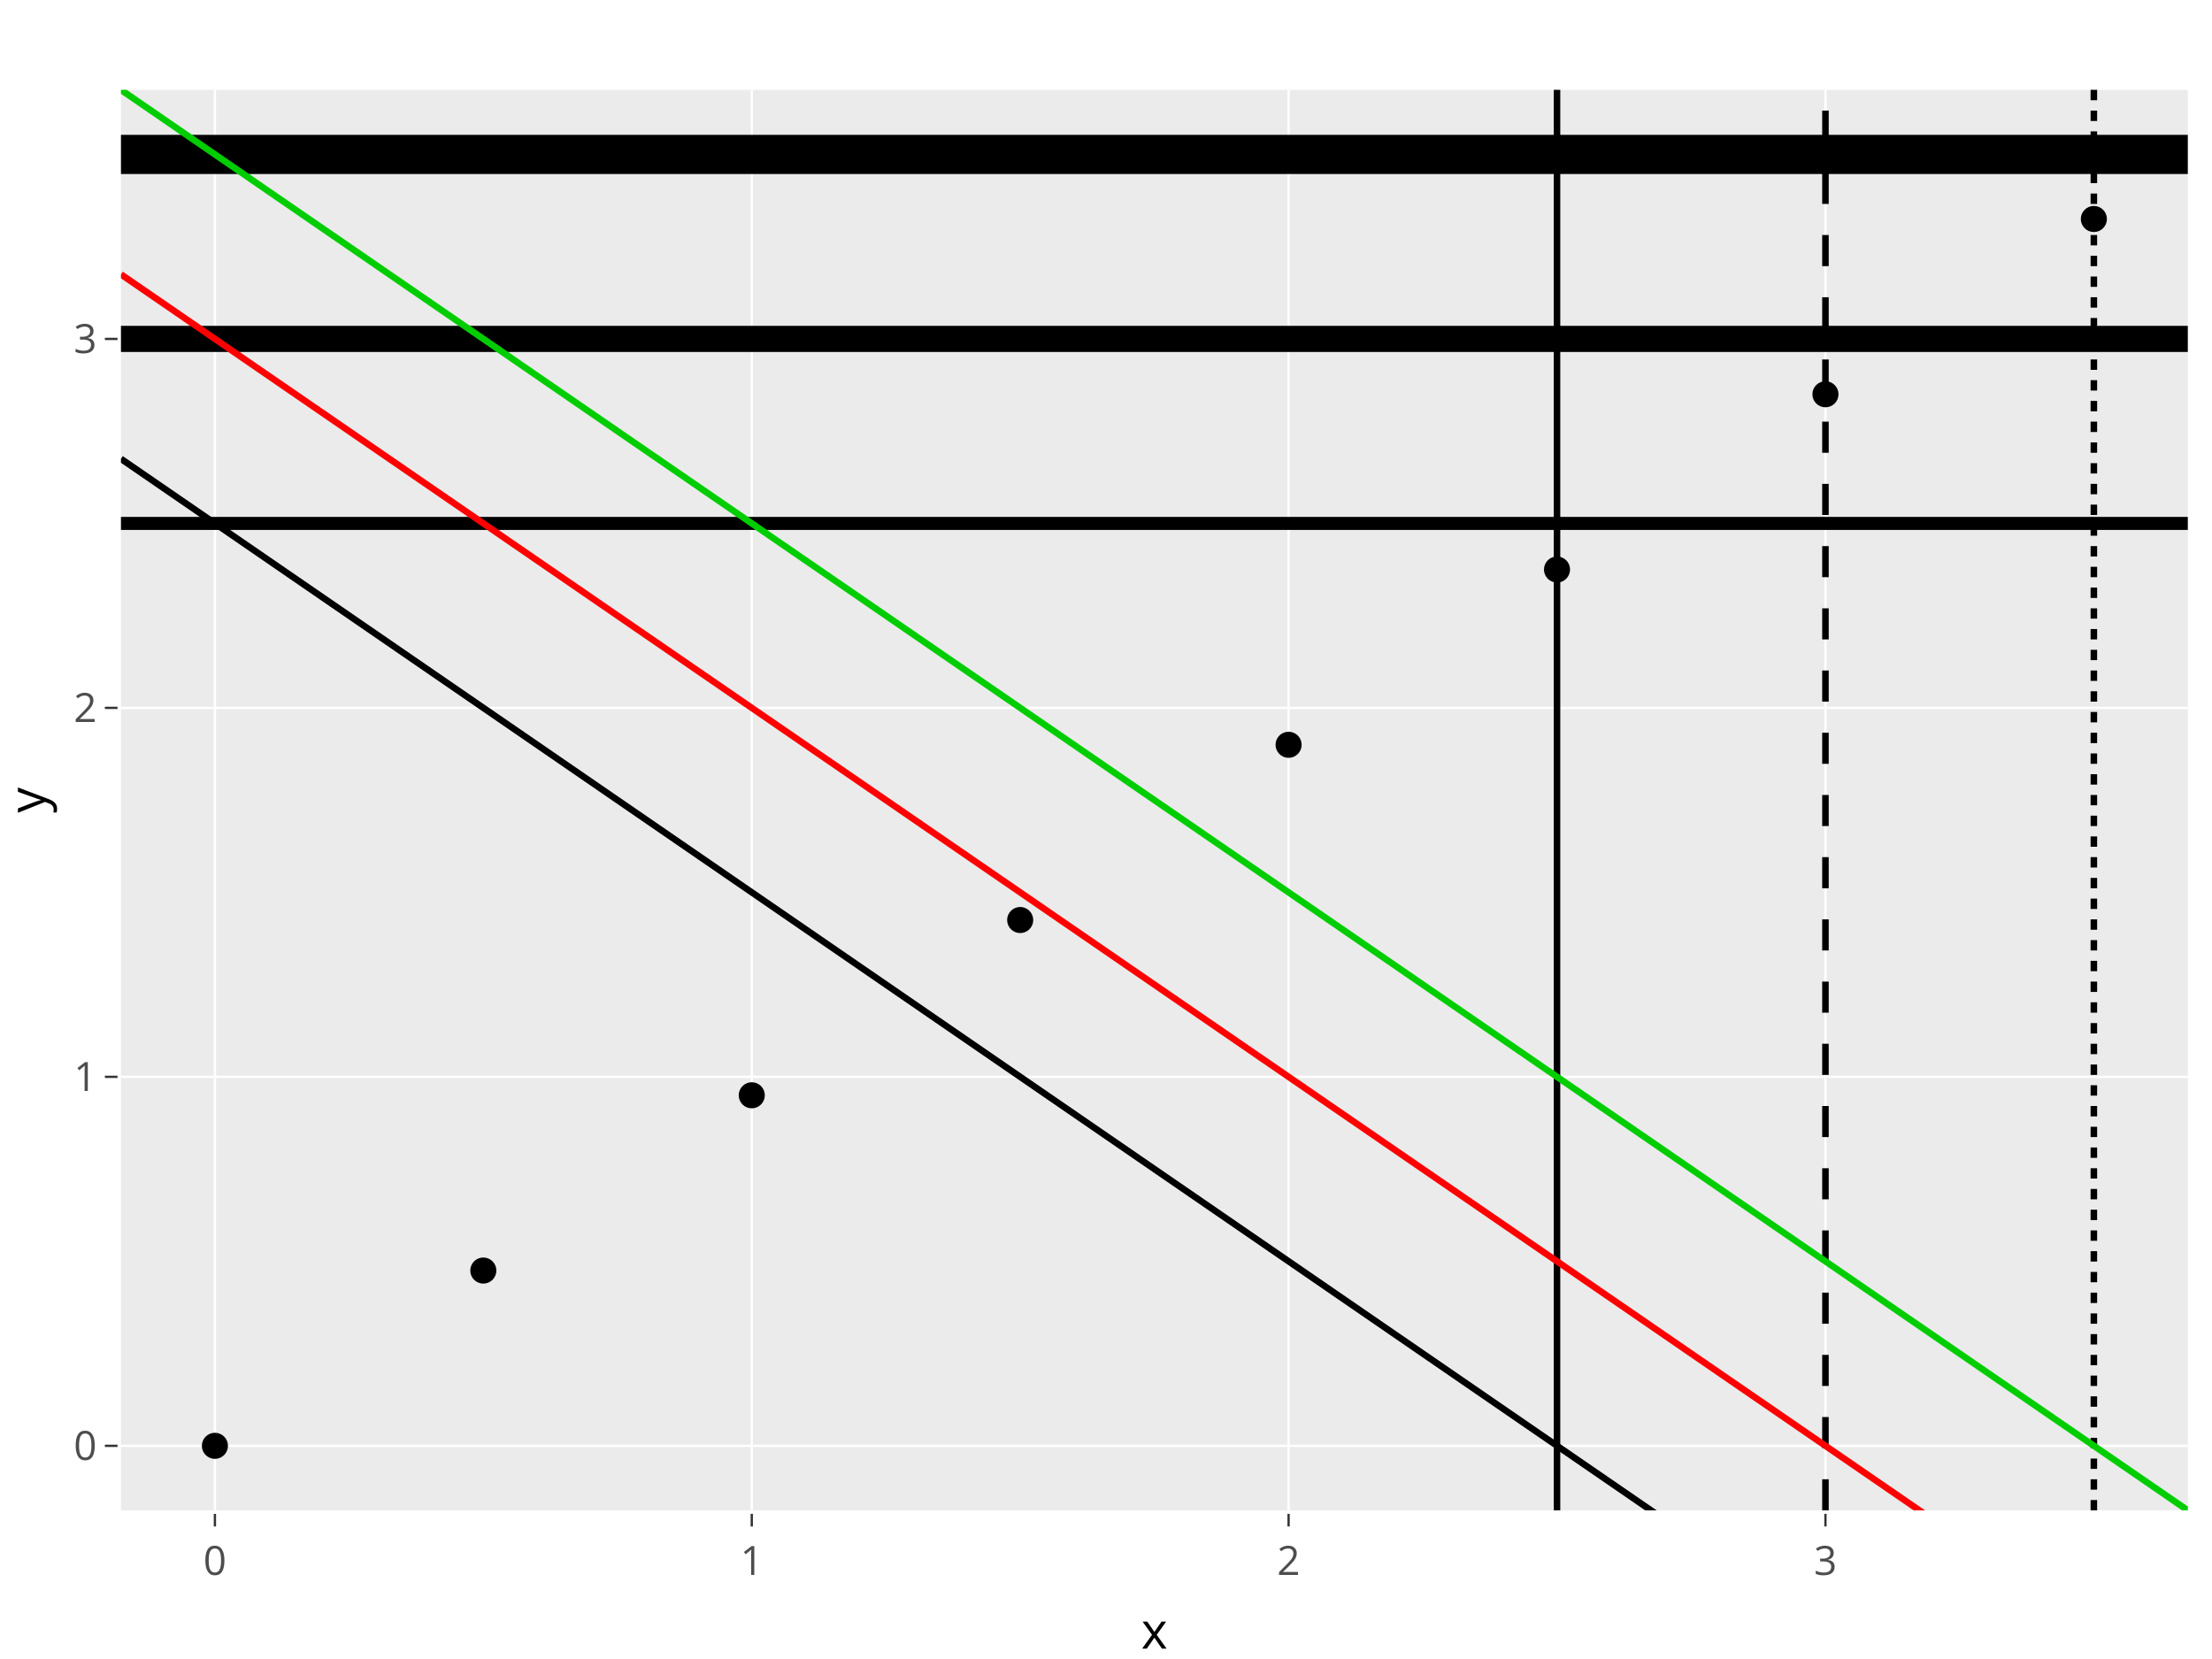
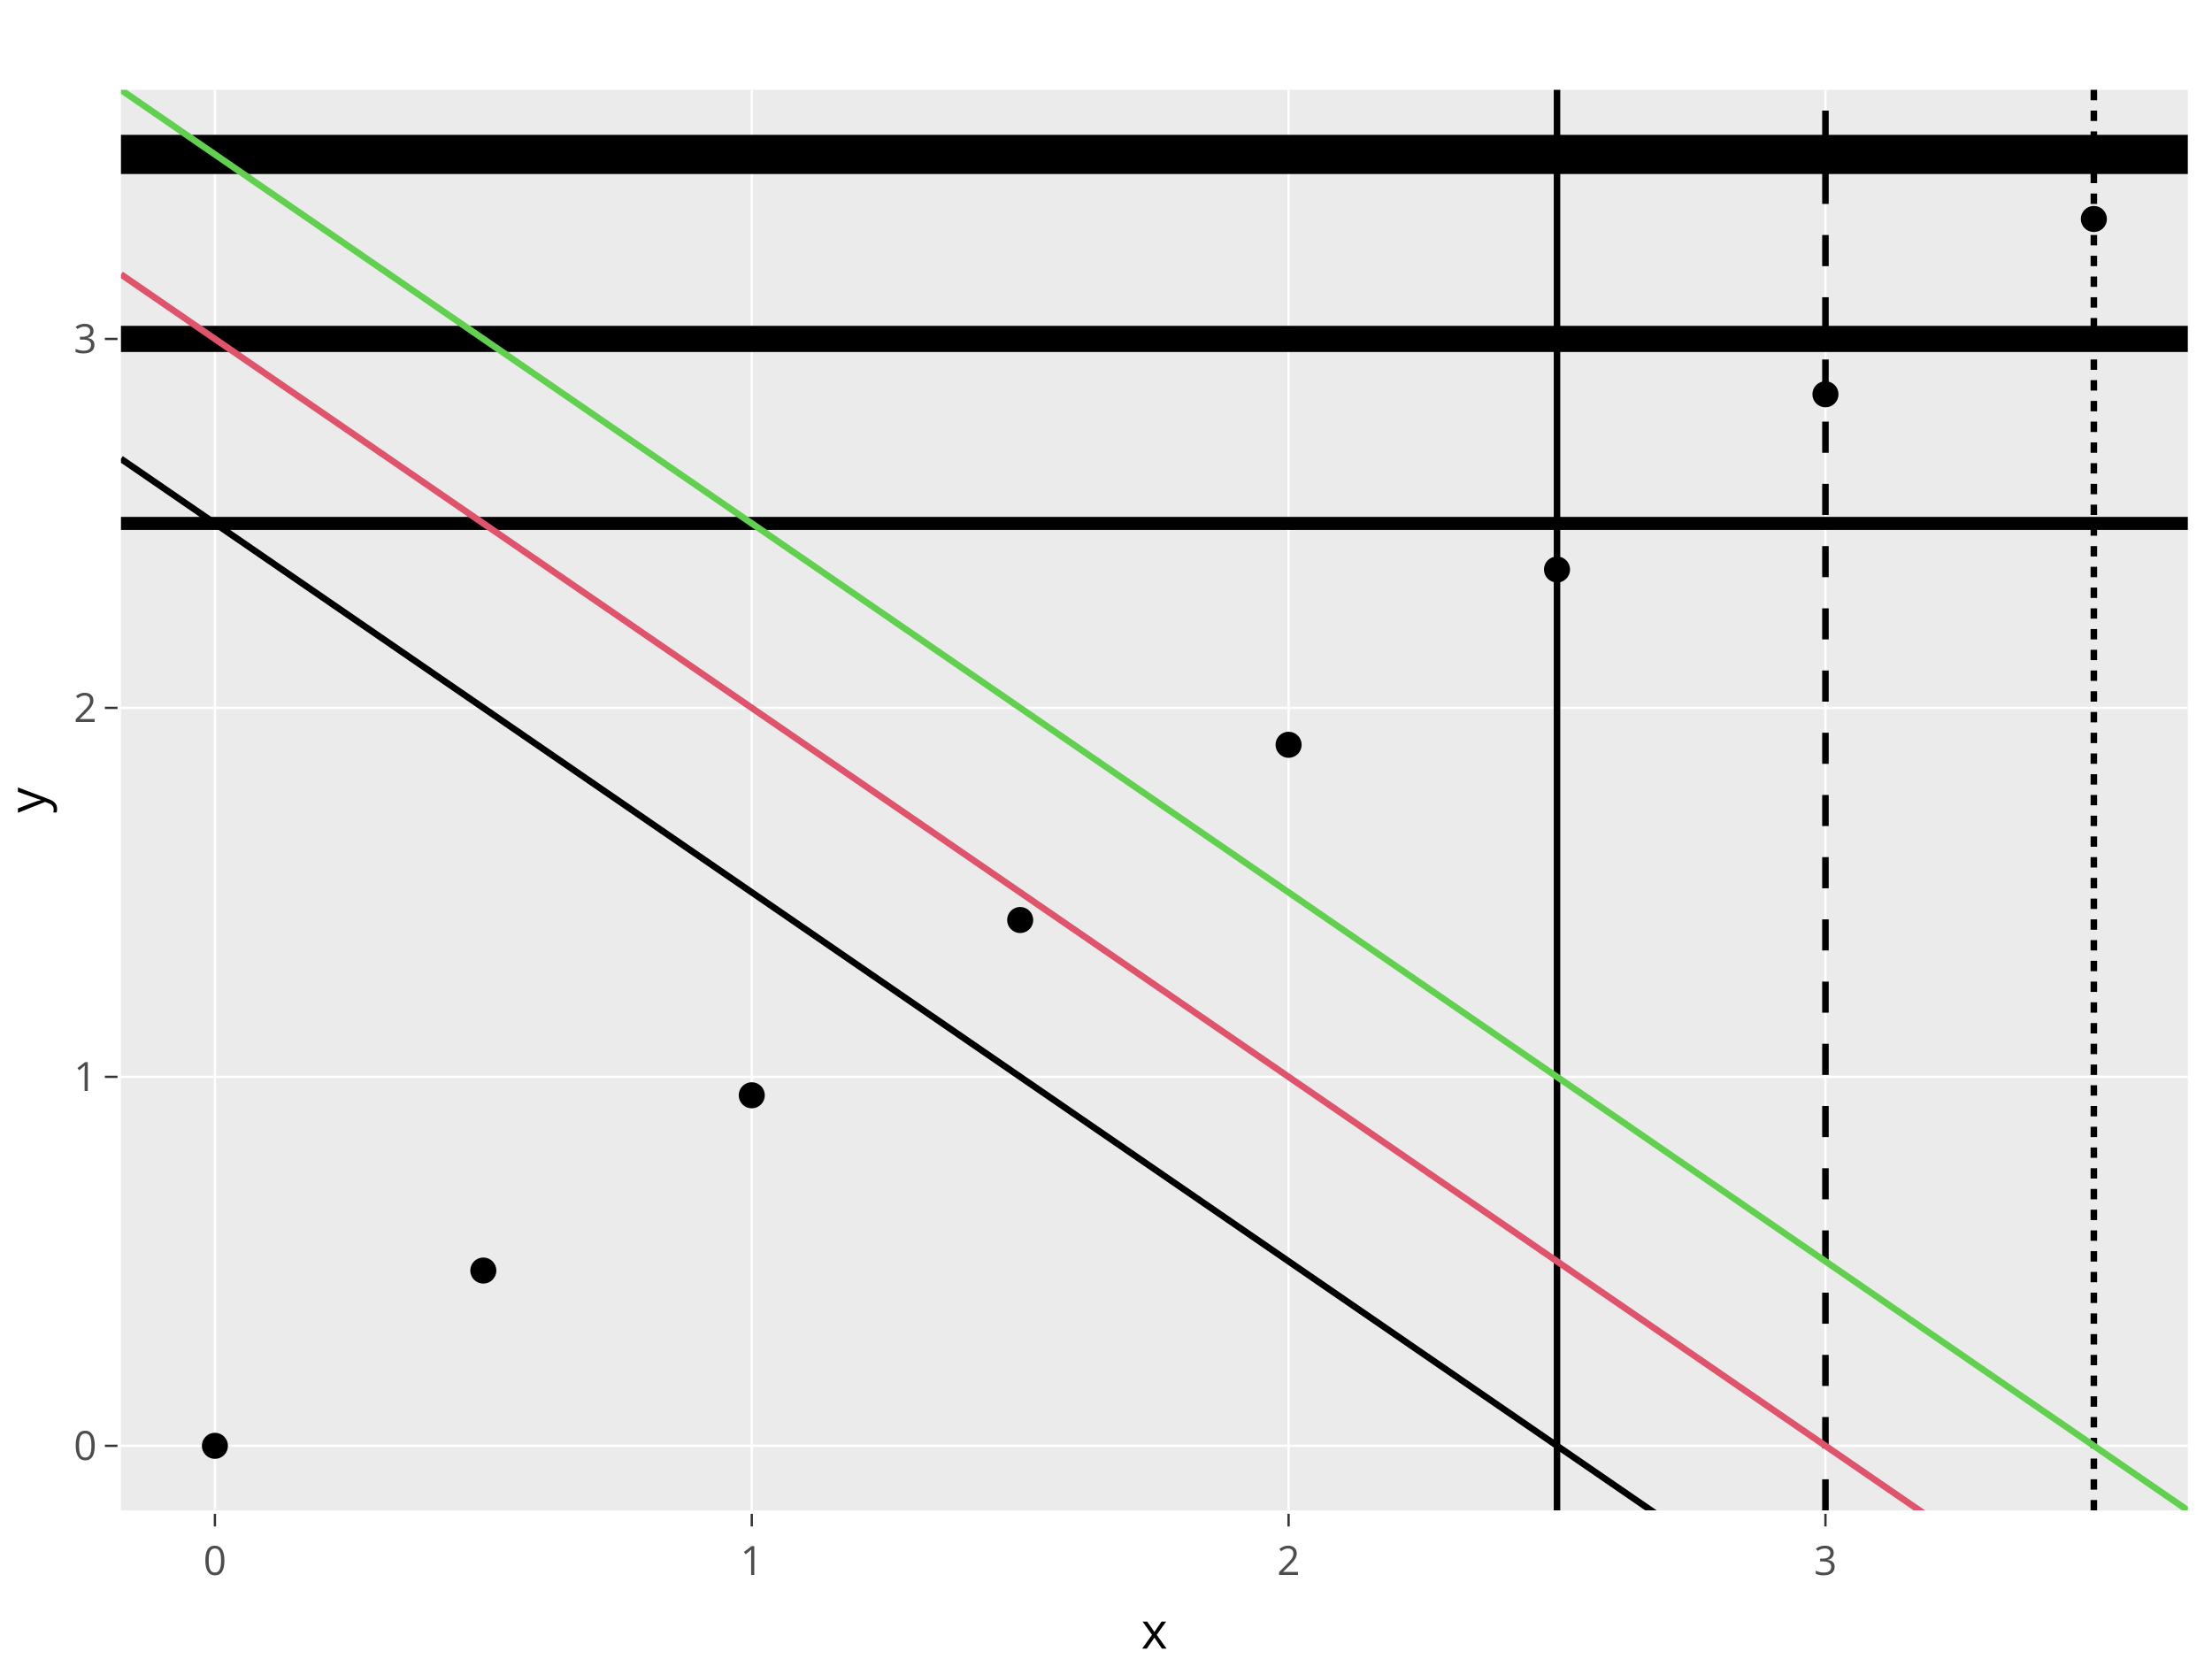
<svg xmlns="http://www.w3.org/2000/svg" class="main-svg" width="640" height="480" style="" viewBox="0 0 640 480">
  <rect x="0" y="0" width="640" height="480" style="fill: rgb(255, 255, 255); fill-opacity: 1;" />
  <defs id="defs-">
    <g class="clips">
      <clipPath id="clipxyplot" class="plotclip">
        <rect width="598" height="411" />
      </clipPath>
      <clipPath class="axesclip" id="clipx">
        <rect x="35" y="0" width="598" height="480" />
      </clipPath>
      <clipPath class="axesclip" id="clipy">
        <rect x="0" y="26" width="640" height="411" />
      </clipPath>
      <clipPath class="axesclip" id="clipxy">
        <rect x="35" y="26" width="598" height="411" />
      </clipPath>
    </g>
    <g class="gradients" />
  </defs>
  <g class="bglayer">
    <rect class="bg" x="35" y="26" width="598" height="411" style="fill: rgb(235, 235, 235); fill-opacity: 1; stroke-width: 0;" />
  </g>
  <g class="layer-below">
    <g class="imagelayer" />
    <g class="shapelayer" />
  </g>
  <g class="cartesianlayer">
    <g class="subplot xy">
      <g class="layer-subplot">
        <g class="shapelayer" />
        <g class="imagelayer" />
      </g>
      <g class="gridlayer">
        <g class="x">
          <path class="xgrid crisp" transform="translate(62.18,0)" d="M0,26v411" style="stroke: rgb(255, 255, 255); stroke-opacity: 1; stroke-width: 0.664px;" />
          <path class="xgrid crisp" transform="translate(217.51,0)" d="M0,26v411" style="stroke: rgb(255, 255, 255); stroke-opacity: 1; stroke-width: 0.664px;" />
          <path class="xgrid crisp" transform="translate(372.83,0)" d="M0,26v411" style="stroke: rgb(255, 255, 255); stroke-opacity: 1; stroke-width: 0.664px;" />
          <path class="xgrid crisp" transform="translate(528.16,0)" d="M0,26v411" style="stroke: rgb(255, 255, 255); stroke-opacity: 1; stroke-width: 0.664px;" />
        </g>
        <g class="y">
          <path class="ygrid crisp" transform="translate(0,418.32)" d="M35,0h598" style="stroke: rgb(255, 255, 255); stroke-opacity: 1; stroke-width: 0.664px;" />
          <path class="ygrid crisp" transform="translate(0,311.56)" d="M35,0h598" style="stroke: rgb(255, 255, 255); stroke-opacity: 1; stroke-width: 0.664px;" />
          <path class="ygrid crisp" transform="translate(0,204.81)" d="M35,0h598" style="stroke: rgb(255, 255, 255); stroke-opacity: 1; stroke-width: 0.664px;" />
          <path class="ygrid crisp" transform="translate(0,98.06)" d="M35,0h598" style="stroke: rgb(255, 255, 255); stroke-opacity: 1; stroke-width: 0.664px;" />
        </g>
      </g>
      <g class="zerolinelayer" />
      <path class="xlines-below" />
      <path class="ylines-below" />
      <g class="overlines-below" />
      <g class="xaxislayer-below" />
      <g class="yaxislayer-below" />
      <g class="overaxes-below" />
      <g class="plot" transform="translate(35, 26)" clip-path="url('#clipxyplot')">
        <g class="scatterlayer mlayer">
          <g class="trace scatter trace-vdiffr-plotly-1" style="stroke-miterlimit: 2; opacity: 1;">
            <g class="fills" />
            <g class="errorbars" />
            <g class="lines" />
            <g class="points">
              <path class="point" transform="translate(27.18,392.32)" d="M2.83,0A2.83,2.83 0 1,1 0,-2.83A2.83,2.83 0 0,1 2.83,0Z" style="opacity: 1; stroke-width: 1.89px; fill: rgb(0, 0, 0); fill-opacity: 1; stroke: rgb(0, 0, 0); stroke-opacity: 1;" />
              <path class="point" transform="translate(104.84,341.61)" d="M2.83,0A2.83,2.83 0 1,1 0,-2.83A2.83,2.83 0 0,1 2.83,0Z" style="opacity: 1; stroke-width: 1.89px; fill: rgb(0, 0, 0); fill-opacity: 1; stroke: rgb(0, 0, 0); stroke-opacity: 1;" />
              <path class="point" transform="translate(182.51,290.9)" d="M2.83,0A2.83,2.83 0 1,1 0,-2.83A2.83,2.83 0 0,1 2.83,0Z" style="opacity: 1; stroke-width: 1.89px; fill: rgb(0, 0, 0); fill-opacity: 1; stroke: rgb(0, 0, 0); stroke-opacity: 1;" />
              <path class="point" transform="translate(260.17,240.19)" d="M2.83,0A2.83,2.83 0 1,1 0,-2.83A2.83,2.83 0 0,1 2.83,0Z" style="opacity: 1; stroke-width: 1.89px; fill: rgb(0, 0, 0); fill-opacity: 1; stroke: rgb(0, 0, 0); stroke-opacity: 1;" />
              <path class="point" transform="translate(337.83,189.49)" d="M2.83,0A2.83,2.83 0 1,1 0,-2.83A2.83,2.83 0 0,1 2.83,0Z" style="opacity: 1; stroke-width: 1.89px; fill: rgb(0, 0, 0); fill-opacity: 1; stroke: rgb(0, 0, 0); stroke-opacity: 1;" />
              <path class="point" transform="translate(415.49,138.78)" d="M2.83,0A2.83,2.83 0 1,1 0,-2.83A2.83,2.83 0 0,1 2.83,0Z" style="opacity: 1; stroke-width: 1.89px; fill: rgb(0, 0, 0); fill-opacity: 1; stroke: rgb(0, 0, 0); stroke-opacity: 1;" />
              <path class="point" transform="translate(493.16,88.07)" d="M2.83,0A2.83,2.83 0 1,1 0,-2.83A2.83,2.83 0 0,1 2.83,0Z" style="opacity: 1; stroke-width: 1.89px; fill: rgb(0, 0, 0); fill-opacity: 1; stroke: rgb(0, 0, 0); stroke-opacity: 1;" />
              <path class="point" transform="translate(570.82,37.36)" d="M2.83,0A2.83,2.83 0 1,1 0,-2.83A2.83,2.83 0 0,1 2.83,0Z" style="opacity: 1; stroke-width: 1.89px; fill: rgb(0, 0, 0); fill-opacity: 1; stroke: rgb(0, 0, 0); stroke-opacity: 1;" />
            </g>
            <g class="text" />
          </g>
          <g class="trace scatter trace-vdiffr-plotly-2" style="stroke-miterlimit: 2; opacity: 1;">
            <g class="fills" />
            <g class="errorbars" />
            <g class="lines">
              <path class="js-line" d="M415.49,411L415.49,0" style="vector-effect: non-scaling-stroke; fill: none; stroke: rgb(0, 0, 0); stroke-opacity: 1; stroke-width: 1.89px; opacity: 1;" />
            </g>
            <g class="points" />
            <g class="text" />
          </g>
          <g class="trace scatter trace-vdiffr-plotly-3" style="stroke-miterlimit: 2; opacity: 1;">
            <g class="fills" />
            <g class="errorbars" />
            <g class="lines">
              <path class="js-line" d="M493.16,411L493.16,0" style="vector-effect: non-scaling-stroke; fill: none; stroke: rgb(0, 0, 0); stroke-opacity: 1; stroke-width: 1.89px; opacity: 1; stroke-dasharray: 9px, 9px;" />
            </g>
            <g class="points" />
            <g class="text" />
          </g>
          <g class="trace scatter trace-vdiffr-plotly-4" style="stroke-miterlimit: 2; opacity: 1;">
            <g class="fills" />
            <g class="errorbars" />
            <g class="lines">
              <path class="js-line" d="M570.82,411L570.82,0" style="vector-effect: non-scaling-stroke; fill: none; stroke: rgb(0, 0, 0); stroke-opacity: 1; stroke-width: 1.89px; opacity: 1; stroke-dasharray: 3px, 3px;" />
            </g>
            <g class="points" />
            <g class="text" />
          </g>
          <g class="trace scatter trace-vdiffr-plotly-5" style="stroke-miterlimit: 2; opacity: 1;">
            <g class="fills" />
            <g class="errorbars" />
            <g class="lines">
              <path class="js-line" d="M0,125.44L598,125.44" style="vector-effect: non-scaling-stroke; fill: none; stroke: rgb(0, 0, 0); stroke-opacity: 1; stroke-width: 3.78px; opacity: 1;" />
            </g>
            <g class="points" />
            <g class="text" />
          </g>
          <g class="trace scatter trace-vdiffr-plotly-6" style="stroke-miterlimit: 2; opacity: 1;">
            <g class="fills" />
            <g class="errorbars" />
            <g class="lines">
              <path class="js-line" d="M0,72.06L598,72.06" style="vector-effect: non-scaling-stroke; fill: none; stroke: rgb(0, 0, 0); stroke-opacity: 1; stroke-width: 7.559px; opacity: 1;" />
            </g>
            <g class="points" />
            <g class="text" />
          </g>
          <g class="trace scatter trace-vdiffr-plotly-7" style="stroke-miterlimit: 2; opacity: 1;">
            <g class="fills" />
            <g class="errorbars" />
            <g class="lines">
              <path class="js-line" d="M0,18.68L598,18.68" style="vector-effect: non-scaling-stroke; fill: none; stroke: rgb(0, 0, 0); stroke-opacity: 1; stroke-width: 11.339px; opacity: 1;" />
            </g>
            <g class="points" />
            <g class="text" />
          </g>
          <g class="trace scatter trace-vdiffr-plotly-8" style="stroke-miterlimit: 2; opacity: 1;">
            <g class="fills" />
            <g class="errorbars" />
            <g class="lines">
              <path class="js-line" d="M0,106.75L598,517.75" style="vector-effect: non-scaling-stroke; fill: none; stroke: rgb(0, 0, 0); stroke-opacity: 1; stroke-width: 1.89px; opacity: 1;" />
            </g>
            <g class="points" />
            <g class="text" />
          </g>
          <g class="trace scatter trace-vdiffr-plotly-9" style="stroke-miterlimit: 2; opacity: 1;">
            <g class="fills" />
            <g class="errorbars" />
            <g class="lines">
-               <path class="js-line" d="M0,53.38L598,464.38" style="vector-effect: non-scaling-stroke; fill: none; stroke: rgb(255, 0, 0); stroke-opacity: 1; stroke-width: 1.89px; opacity: 1;" />
+               <path class="js-line" d="M0,53.38L598,464.38" style="vector-effect: non-scaling-stroke; fill: none; stroke: rgb(223, 83, 107); stroke-opacity: 1; stroke-width: 1.89px; opacity: 1;" />
            </g>
            <g class="points" />
            <g class="text" />
          </g>
          <g class="trace scatter trace-vdiffr-plotly-10" style="stroke-miterlimit: 2; opacity: 1;">
            <g class="fills" />
            <g class="errorbars" />
            <g class="lines">
-               <path class="js-line" d="M0,0L598,411" style="vector-effect: non-scaling-stroke; fill: none; stroke: rgb(0, 205, 0); stroke-opacity: 1; stroke-width: 1.89px; opacity: 1;" />
+               <path class="js-line" d="M0,0L598,411" style="vector-effect: non-scaling-stroke; fill: none; stroke: rgb(97, 208, 79); stroke-opacity: 1; stroke-width: 1.89px; opacity: 1;" />
            </g>
            <g class="points" />
            <g class="text" />
          </g>
        </g>
      </g>
      <g class="overplot" />
      <path class="xlines-above crisp" d="" style="fill: none; stroke-width: 1px; stroke: rgb(0, 0, 0); stroke-opacity: 0;" />
      <path class="ylines-above crisp" d="" style="fill: none; stroke-width: 1px; stroke: rgb(0, 0, 0); stroke-opacity: 0;" />
      <g class="overlines-above" />
      <g class="xaxislayer-above">
        <path class="xtick ticks crisp" d="M0,438v3.653" transform="translate(62.18,0)" style="stroke: rgb(51, 51, 51); stroke-opacity: 1; stroke-width: 0.664px;" />
        <path class="xtick ticks crisp" d="M0,438v3.653" transform="translate(217.51,0)" style="stroke: rgb(51, 51, 51); stroke-opacity: 1; stroke-width: 0.664px;" />
        <path class="xtick ticks crisp" d="M0,438v3.653" transform="translate(372.83,0)" style="stroke: rgb(51, 51, 51); stroke-opacity: 1; stroke-width: 0.664px;" />
        <path class="xtick ticks crisp" d="M0,438v3.653" transform="translate(528.16,0)" style="stroke: rgb(51, 51, 51); stroke-opacity: 1; stroke-width: 0.664px;" />
        <g class="xtick">
          <text text-anchor="middle" x="0" y="455.68" transform="translate(62.18,0)" style="font-family: 'Open Sans', verdana, arial, sans-serif; font-size: 11.69px; fill: rgb(77, 77, 77); fill-opacity: 1; white-space: pre;">0</text>
        </g>
        <g class="xtick">
          <text text-anchor="middle" x="0" y="455.68" transform="translate(217.51,0)" style="font-family: 'Open Sans', verdana, arial, sans-serif; font-size: 11.69px; fill: rgb(77, 77, 77); fill-opacity: 1; white-space: pre;">1</text>
        </g>
        <g class="xtick">
          <text text-anchor="middle" x="0" y="455.68" transform="translate(372.83,0)" style="font-family: 'Open Sans', verdana, arial, sans-serif; font-size: 11.69px; fill: rgb(77, 77, 77); fill-opacity: 1; white-space: pre;">2</text>
        </g>
        <g class="xtick">
          <text text-anchor="middle" x="0" y="455.68" transform="translate(528.16,0)" style="font-family: 'Open Sans', verdana, arial, sans-serif; font-size: 11.69px; fill: rgb(77, 77, 77); fill-opacity: 1; white-space: pre;">3</text>
        </g>
      </g>
      <g class="yaxislayer-above">
        <path class="ytick ticks crisp" d="M34,0h-3.653" transform="translate(0,418.32)" style="stroke: rgb(51, 51, 51); stroke-opacity: 1; stroke-width: 0.664px;" />
        <path class="ytick ticks crisp" d="M34,0h-3.653" transform="translate(0,311.56)" style="stroke: rgb(51, 51, 51); stroke-opacity: 1; stroke-width: 0.664px;" />
        <path class="ytick ticks crisp" d="M34,0h-3.653" transform="translate(0,204.81)" style="stroke: rgb(51, 51, 51); stroke-opacity: 1; stroke-width: 0.664px;" />
        <path class="ytick ticks crisp" d="M34,0h-3.653" transform="translate(0,98.06)" style="stroke: rgb(51, 51, 51); stroke-opacity: 1; stroke-width: 0.664px;" />
        <g class="ytick">
          <text text-anchor="end" x="28.009" y="4.091" transform="translate(0,418.32)" style="font-family: 'Open Sans', verdana, arial, sans-serif; font-size: 11.69px; fill: rgb(77, 77, 77); fill-opacity: 1; white-space: pre;">0</text>
        </g>
        <g class="ytick">
          <text text-anchor="end" x="28.009" y="4.091" transform="translate(0,311.56)" style="font-family: 'Open Sans', verdana, arial, sans-serif; font-size: 11.69px; fill: rgb(77, 77, 77); fill-opacity: 1; white-space: pre;">1</text>
        </g>
        <g class="ytick">
          <text text-anchor="end" x="28.009" y="4.091" transform="translate(0,204.81)" style="font-family: 'Open Sans', verdana, arial, sans-serif; font-size: 11.69px; fill: rgb(77, 77, 77); fill-opacity: 1; white-space: pre;">2</text>
        </g>
        <g class="ytick">
          <text text-anchor="end" x="28.009" y="4.091" transform="translate(0,98.06)" style="font-family: 'Open Sans', verdana, arial, sans-serif; font-size: 11.69px; fill: rgb(77, 77, 77); fill-opacity: 1; white-space: pre;">3</text>
        </g>
      </g>
      <g class="overaxes-above" />
    </g>
  </g>
  <g class="polarlayer" />
  <g class="ternarylayer" />
  <g class="geolayer" />
  <g class="funnelarealayer" />
  <g class="pielayer" />
  <g class="treemaplayer" />
  <g class="sunburstlayer" />
  <g class="glimages" />
  <defs id="topdefs-">
    <g class="clips" />
  </defs>
  <g class="layer-above">
    <g class="imagelayer" />
    <g class="shapelayer">
      <path data-index="0" fill-rule="evenodd" d="M35,437H633V26H35Z" style="opacity: 1; stroke: rgb(0, 0, 0); stroke-opacity: 0; fill: rgb(0, 0, 0); fill-opacity: 0; stroke-width: 0px;" />
    </g>
  </g>
  <g class="infolayer">
    <g class="g-gtitle" />
    <g class="g-xtitle" transform="translate(0,-13.83562)">
      <text class="xtitle" x="334" y="490.836" text-anchor="middle" style="font-family: 'Open Sans', verdana, arial, sans-serif; font-size: 14.61px; fill: rgb(0, 0, 0); opacity: 1; font-weight: normal; white-space: pre;">x</text>
    </g>
    <g class="g-ytitle" transform="translate(17.22363,0)">
      <text class="ytitle" transform="rotate(-90,-4.223744,231.5)" x="-4.224" y="231.5" text-anchor="middle" style="font-family: 'Open Sans', verdana, arial, sans-serif; font-size: 14.61px; fill: rgb(0, 0, 0); opacity: 1; font-weight: normal; white-space: pre;">y</text>
    </g>
  </g>
</svg>
